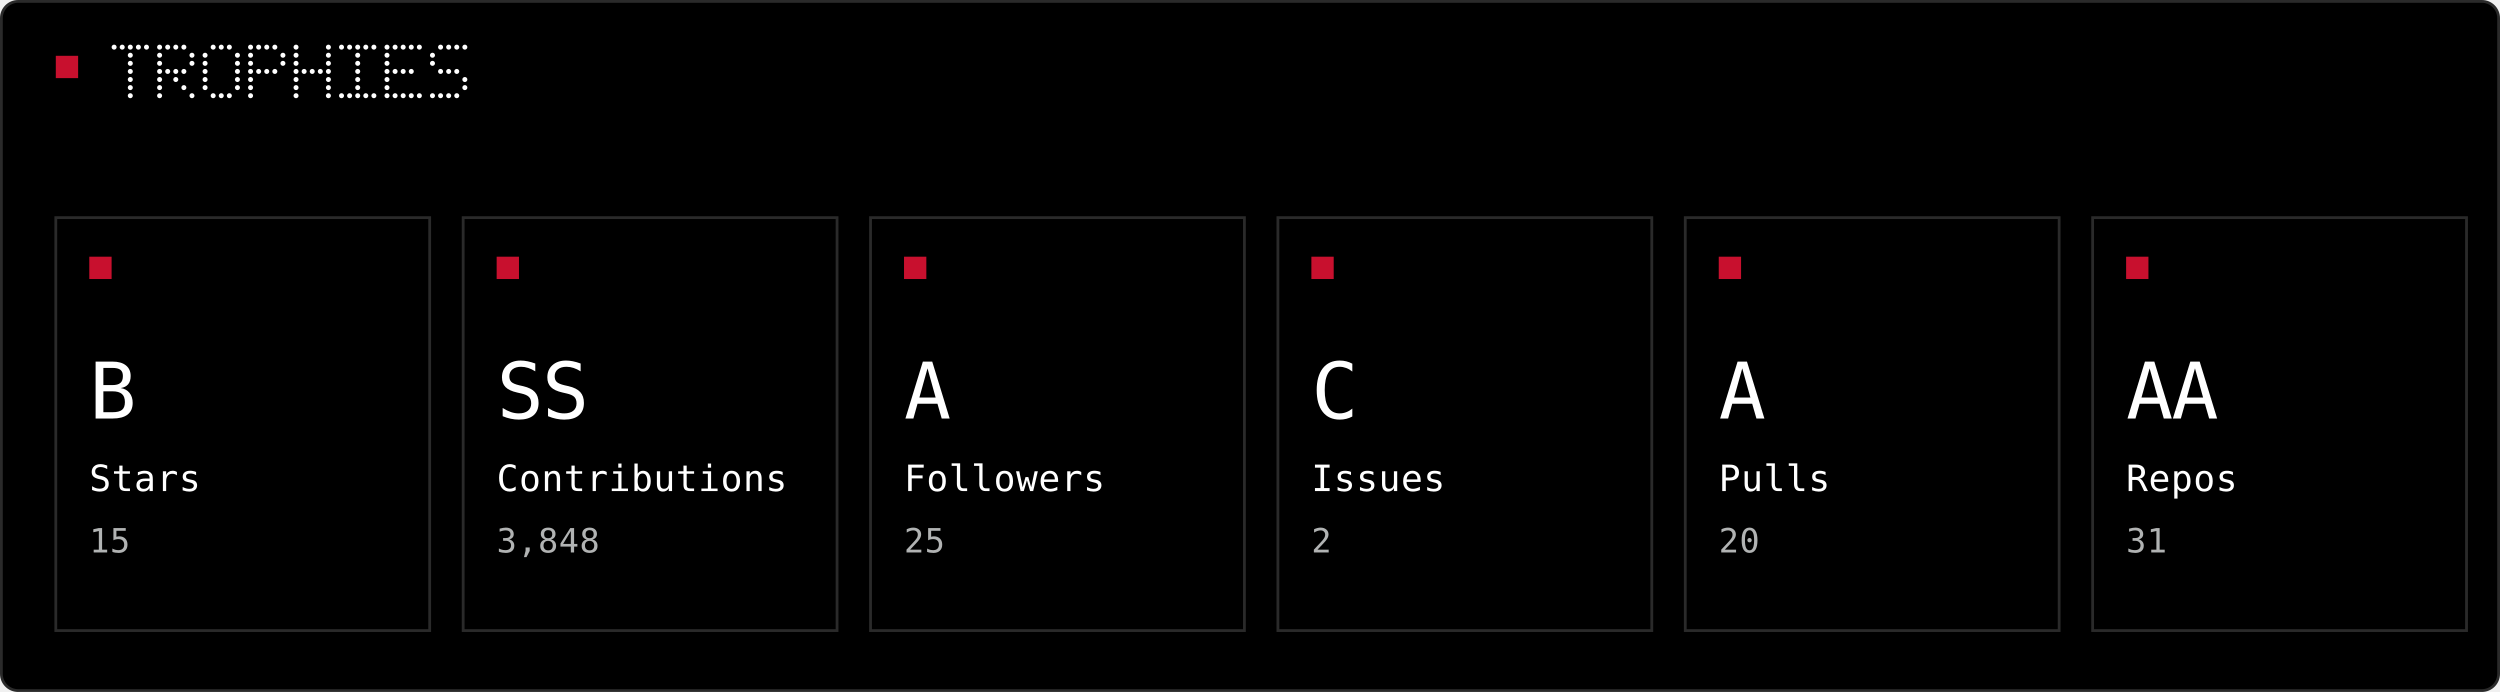
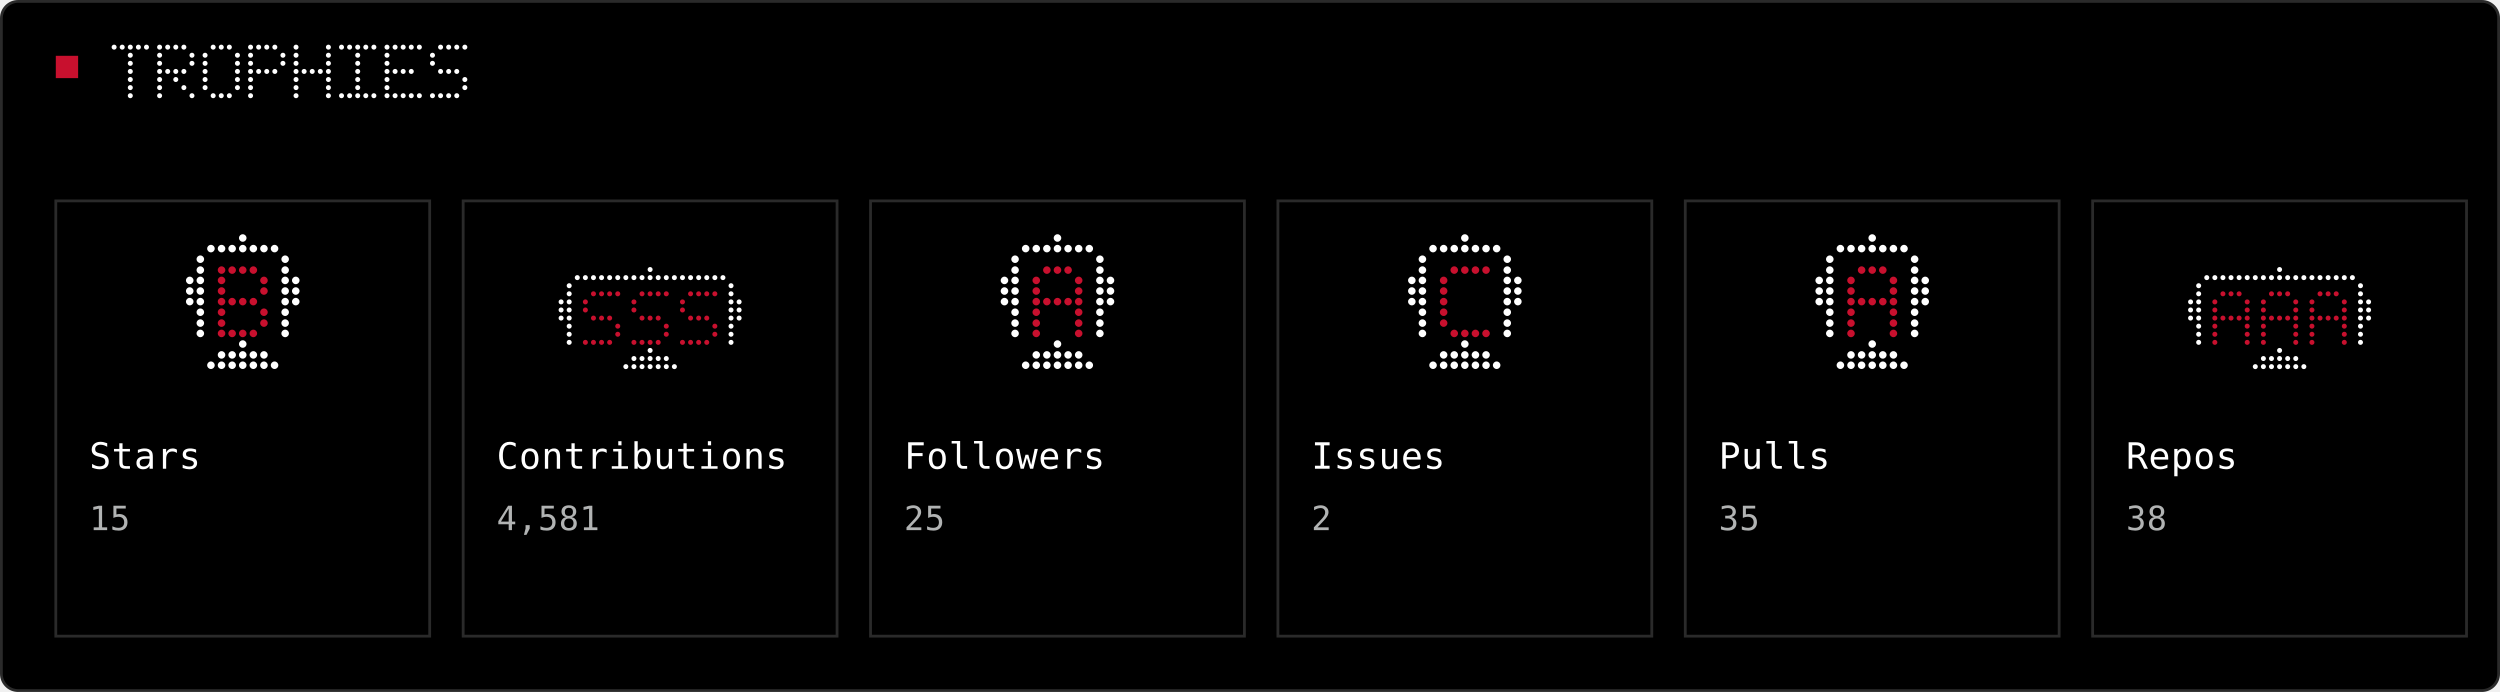
<svg xmlns="http://www.w3.org/2000/svg" width="896" height="248" viewBox="0 0 896 248" role="img">
  <rect x="0.5" y="0.5" width="895" height="247" rx="6" fill="#000000" stroke="#2A2A2A" stroke-width="1" />
  <rect x="20" y="20" width="8" height="8" fill="#C8102E" />
  <circle cx="40.9" cy="16.9" r="0.90" fill="#FFFFFF" />
  <circle cx="43.8" cy="16.9" r="0.90" fill="#FFFFFF" />
  <circle cx="46.7" cy="16.9" r="0.90" fill="#FFFFFF" />
  <circle cx="49.6" cy="16.9" r="0.90" fill="#FFFFFF" />
  <circle cx="52.5" cy="16.9" r="0.90" fill="#FFFFFF" />
  <circle cx="46.7" cy="19.8" r="0.90" fill="#FFFFFF" />
  <circle cx="46.7" cy="22.7" r="0.90" fill="#FFFFFF" />
  <circle cx="46.7" cy="25.6" r="0.90" fill="#FFFFFF" />
  <circle cx="46.7" cy="28.5" r="0.90" fill="#FFFFFF" />
  <circle cx="46.7" cy="31.4" r="0.90" fill="#FFFFFF" />
  <circle cx="46.7" cy="34.3" r="0.90" fill="#FFFFFF" />
  <circle cx="57.2" cy="16.9" r="0.90" fill="#FFFFFF" />
  <circle cx="60.1" cy="16.9" r="0.90" fill="#FFFFFF" />
  <circle cx="63.0" cy="16.9" r="0.90" fill="#FFFFFF" />
  <circle cx="65.9" cy="16.9" r="0.90" fill="#FFFFFF" />
  <circle cx="57.2" cy="19.8" r="0.90" fill="#FFFFFF" />
  <circle cx="68.8" cy="19.8" r="0.90" fill="#FFFFFF" />
  <circle cx="57.2" cy="22.7" r="0.90" fill="#FFFFFF" />
  <circle cx="68.8" cy="22.7" r="0.90" fill="#FFFFFF" />
  <circle cx="57.2" cy="25.6" r="0.90" fill="#FFFFFF" />
  <circle cx="60.1" cy="25.6" r="0.90" fill="#FFFFFF" />
  <circle cx="63.0" cy="25.6" r="0.90" fill="#FFFFFF" />
  <circle cx="65.9" cy="25.6" r="0.90" fill="#FFFFFF" />
  <circle cx="57.2" cy="28.5" r="0.90" fill="#FFFFFF" />
  <circle cx="63.0" cy="28.5" r="0.90" fill="#FFFFFF" />
  <circle cx="57.2" cy="31.4" r="0.90" fill="#FFFFFF" />
  <circle cx="65.9" cy="31.4" r="0.90" fill="#FFFFFF" />
  <circle cx="57.2" cy="34.3" r="0.90" fill="#FFFFFF" />
  <circle cx="68.8" cy="34.3" r="0.90" fill="#FFFFFF" />
  <circle cx="76.4" cy="16.9" r="0.90" fill="#FFFFFF" />
  <circle cx="79.3" cy="16.9" r="0.90" fill="#FFFFFF" />
  <circle cx="82.2" cy="16.9" r="0.90" fill="#FFFFFF" />
  <circle cx="73.5" cy="19.8" r="0.90" fill="#FFFFFF" />
  <circle cx="85.1" cy="19.8" r="0.90" fill="#FFFFFF" />
  <circle cx="73.5" cy="22.7" r="0.90" fill="#FFFFFF" />
  <circle cx="85.1" cy="22.7" r="0.90" fill="#FFFFFF" />
  <circle cx="73.5" cy="25.6" r="0.90" fill="#FFFFFF" />
  <circle cx="85.1" cy="25.6" r="0.90" fill="#FFFFFF" />
  <circle cx="73.5" cy="28.5" r="0.90" fill="#FFFFFF" />
  <circle cx="85.1" cy="28.5" r="0.90" fill="#FFFFFF" />
  <circle cx="73.5" cy="31.4" r="0.90" fill="#FFFFFF" />
  <circle cx="85.1" cy="31.4" r="0.90" fill="#FFFFFF" />
  <circle cx="76.4" cy="34.3" r="0.90" fill="#FFFFFF" />
  <circle cx="79.3" cy="34.3" r="0.90" fill="#FFFFFF" />
  <circle cx="82.2" cy="34.3" r="0.90" fill="#FFFFFF" />
  <circle cx="89.8" cy="16.9" r="0.90" fill="#FFFFFF" />
  <circle cx="92.7" cy="16.9" r="0.90" fill="#FFFFFF" />
  <circle cx="95.6" cy="16.9" r="0.90" fill="#FFFFFF" />
  <circle cx="98.5" cy="16.9" r="0.90" fill="#FFFFFF" />
  <circle cx="89.8" cy="19.8" r="0.90" fill="#FFFFFF" />
  <circle cx="101.4" cy="19.8" r="0.90" fill="#FFFFFF" />
  <circle cx="89.8" cy="22.7" r="0.90" fill="#FFFFFF" />
  <circle cx="101.4" cy="22.7" r="0.90" fill="#FFFFFF" />
  <circle cx="89.8" cy="25.6" r="0.90" fill="#FFFFFF" />
  <circle cx="92.7" cy="25.6" r="0.90" fill="#FFFFFF" />
  <circle cx="95.6" cy="25.6" r="0.90" fill="#FFFFFF" />
  <circle cx="98.5" cy="25.6" r="0.90" fill="#FFFFFF" />
  <circle cx="89.8" cy="28.5" r="0.90" fill="#FFFFFF" />
  <circle cx="89.8" cy="31.4" r="0.90" fill="#FFFFFF" />
  <circle cx="89.8" cy="34.3" r="0.90" fill="#FFFFFF" />
  <circle cx="106.1" cy="16.9" r="0.90" fill="#FFFFFF" />
  <circle cx="117.7" cy="16.9" r="0.90" fill="#FFFFFF" />
  <circle cx="106.1" cy="19.8" r="0.90" fill="#FFFFFF" />
  <circle cx="117.7" cy="19.8" r="0.90" fill="#FFFFFF" />
  <circle cx="106.1" cy="22.7" r="0.90" fill="#FFFFFF" />
  <circle cx="117.7" cy="22.7" r="0.90" fill="#FFFFFF" />
  <circle cx="106.1" cy="25.6" r="0.90" fill="#FFFFFF" />
  <circle cx="109.0" cy="25.6" r="0.90" fill="#FFFFFF" />
  <circle cx="111.9" cy="25.6" r="0.90" fill="#FFFFFF" />
  <circle cx="114.8" cy="25.6" r="0.90" fill="#FFFFFF" />
  <circle cx="117.7" cy="25.6" r="0.90" fill="#FFFFFF" />
  <circle cx="106.1" cy="28.5" r="0.90" fill="#FFFFFF" />
  <circle cx="117.7" cy="28.5" r="0.90" fill="#FFFFFF" />
  <circle cx="106.1" cy="31.4" r="0.90" fill="#FFFFFF" />
  <circle cx="117.7" cy="31.4" r="0.90" fill="#FFFFFF" />
  <circle cx="106.1" cy="34.3" r="0.90" fill="#FFFFFF" />
  <circle cx="117.7" cy="34.3" r="0.90" fill="#FFFFFF" />
  <circle cx="122.4" cy="16.9" r="0.90" fill="#FFFFFF" />
  <circle cx="125.3" cy="16.9" r="0.90" fill="#FFFFFF" />
  <circle cx="128.2" cy="16.9" r="0.90" fill="#FFFFFF" />
  <circle cx="131.1" cy="16.9" r="0.90" fill="#FFFFFF" />
  <circle cx="134.0" cy="16.9" r="0.90" fill="#FFFFFF" />
  <circle cx="128.2" cy="19.8" r="0.90" fill="#FFFFFF" />
  <circle cx="128.2" cy="22.7" r="0.90" fill="#FFFFFF" />
  <circle cx="128.2" cy="25.6" r="0.90" fill="#FFFFFF" />
  <circle cx="128.2" cy="28.5" r="0.90" fill="#FFFFFF" />
  <circle cx="128.2" cy="31.4" r="0.90" fill="#FFFFFF" />
  <circle cx="122.4" cy="34.3" r="0.90" fill="#FFFFFF" />
  <circle cx="125.3" cy="34.3" r="0.90" fill="#FFFFFF" />
  <circle cx="128.2" cy="34.3" r="0.90" fill="#FFFFFF" />
  <circle cx="131.1" cy="34.3" r="0.90" fill="#FFFFFF" />
  <circle cx="134.0" cy="34.3" r="0.90" fill="#FFFFFF" />
  <circle cx="138.7" cy="16.9" r="0.90" fill="#FFFFFF" />
  <circle cx="141.6" cy="16.9" r="0.90" fill="#FFFFFF" />
  <circle cx="144.5" cy="16.9" r="0.90" fill="#FFFFFF" />
  <circle cx="147.4" cy="16.9" r="0.90" fill="#FFFFFF" />
  <circle cx="150.3" cy="16.9" r="0.90" fill="#FFFFFF" />
  <circle cx="138.7" cy="19.8" r="0.90" fill="#FFFFFF" />
  <circle cx="138.7" cy="22.7" r="0.90" fill="#FFFFFF" />
  <circle cx="138.7" cy="25.6" r="0.90" fill="#FFFFFF" />
  <circle cx="141.6" cy="25.6" r="0.90" fill="#FFFFFF" />
  <circle cx="144.5" cy="25.6" r="0.90" fill="#FFFFFF" />
  <circle cx="147.4" cy="25.6" r="0.90" fill="#FFFFFF" />
  <circle cx="138.7" cy="28.5" r="0.90" fill="#FFFFFF" />
  <circle cx="138.7" cy="31.4" r="0.90" fill="#FFFFFF" />
  <circle cx="138.7" cy="34.3" r="0.90" fill="#FFFFFF" />
  <circle cx="141.6" cy="34.3" r="0.90" fill="#FFFFFF" />
  <circle cx="144.5" cy="34.3" r="0.90" fill="#FFFFFF" />
  <circle cx="147.4" cy="34.3" r="0.90" fill="#FFFFFF" />
  <circle cx="150.3" cy="34.3" r="0.90" fill="#FFFFFF" />
  <circle cx="157.9" cy="16.9" r="0.90" fill="#FFFFFF" />
  <circle cx="160.8" cy="16.9" r="0.90" fill="#FFFFFF" />
  <circle cx="163.7" cy="16.9" r="0.90" fill="#FFFFFF" />
  <circle cx="166.6" cy="16.9" r="0.90" fill="#FFFFFF" />
  <circle cx="155.0" cy="19.8" r="0.90" fill="#FFFFFF" />
  <circle cx="155.0" cy="22.7" r="0.90" fill="#FFFFFF" />
  <circle cx="157.9" cy="25.6" r="0.90" fill="#FFFFFF" />
  <circle cx="160.8" cy="25.6" r="0.90" fill="#FFFFFF" />
  <circle cx="163.7" cy="25.6" r="0.90" fill="#FFFFFF" />
  <circle cx="166.6" cy="28.5" r="0.90" fill="#FFFFFF" />
  <circle cx="166.6" cy="31.4" r="0.90" fill="#FFFFFF" />
  <circle cx="155.0" cy="34.3" r="0.90" fill="#FFFFFF" />
  <circle cx="157.9" cy="34.3" r="0.90" fill="#FFFFFF" />
  <circle cx="160.8" cy="34.3" r="0.90" fill="#FFFFFF" />
  <circle cx="163.7" cy="34.3" r="0.90" fill="#FFFFFF" />
-   <rect x="20" y="78" width="134" height="148" fill="none" stroke="#2A2A2A" />
-   <rect x="32" y="92" width="8" height="8" fill="#C8102E" />
-   <text x="32" y="150" fill="#FFFFFF" font-family="ui-monospace, Geist Mono, monospace" font-size="28" letter-spacing="-0.6" dominant-baseline="auto">B</text>
-   <text x="32" y="176" fill="#FFFFFF" font-family="ui-monospace, Geist Mono, monospace" font-size="13" letter-spacing="0.2" dominant-baseline="auto">Stars</text>
-   <text x="32" y="198" fill="#B1B3B3" font-family="ui-monospace, Geist Mono, monospace" font-size="12" letter-spacing="0.2" dominant-baseline="auto">15</text>
-   <rect x="166" y="78" width="134" height="148" fill="none" stroke="#2A2A2A" />
-   <rect x="178" y="92" width="8" height="8" fill="#C8102E" />
-   <text x="178" y="150" fill="#FFFFFF" font-family="ui-monospace, Geist Mono, monospace" font-size="28" letter-spacing="-0.6" dominant-baseline="auto">SS</text>
-   <text x="178" y="176" fill="#FFFFFF" font-family="ui-monospace, Geist Mono, monospace" font-size="13" letter-spacing="0.2" dominant-baseline="auto">Contributions</text>
-   <text x="178" y="198" fill="#B1B3B3" font-family="ui-monospace, Geist Mono, monospace" font-size="12" letter-spacing="0.2" dominant-baseline="auto">3,848</text>
-   <rect x="312" y="78" width="134" height="148" fill="none" stroke="#2A2A2A" />
-   <rect x="324" y="92" width="8" height="8" fill="#C8102E" />
-   <text x="324" y="150" fill="#FFFFFF" font-family="ui-monospace, Geist Mono, monospace" font-size="28" letter-spacing="-0.6" dominant-baseline="auto">A</text>
-   <text x="324" y="176" fill="#FFFFFF" font-family="ui-monospace, Geist Mono, monospace" font-size="13" letter-spacing="0.2" dominant-baseline="auto">Followers</text>
-   <text x="324" y="198" fill="#B1B3B3" font-family="ui-monospace, Geist Mono, monospace" font-size="12" letter-spacing="0.2" dominant-baseline="auto">25</text>
-   <rect x="458" y="78" width="134" height="148" fill="none" stroke="#2A2A2A" />
-   <rect x="470" y="92" width="8" height="8" fill="#C8102E" />
-   <text x="470" y="150" fill="#FFFFFF" font-family="ui-monospace, Geist Mono, monospace" font-size="28" letter-spacing="-0.6" dominant-baseline="auto">C</text>
-   <text x="470" y="176" fill="#FFFFFF" font-family="ui-monospace, Geist Mono, monospace" font-size="13" letter-spacing="0.2" dominant-baseline="auto">Issues</text>
-   <text x="470" y="198" fill="#B1B3B3" font-family="ui-monospace, Geist Mono, monospace" font-size="12" letter-spacing="0.2" dominant-baseline="auto">2</text>
-   <rect x="604" y="78" width="134" height="148" fill="none" stroke="#2A2A2A" />
-   <rect x="616" y="92" width="8" height="8" fill="#C8102E" />
-   <text x="616" y="150" fill="#FFFFFF" font-family="ui-monospace, Geist Mono, monospace" font-size="28" letter-spacing="-0.6" dominant-baseline="auto">A</text>
-   <text x="616" y="176" fill="#FFFFFF" font-family="ui-monospace, Geist Mono, monospace" font-size="13" letter-spacing="0.2" dominant-baseline="auto">Pulls</text>
-   <text x="616" y="198" fill="#B1B3B3" font-family="ui-monospace, Geist Mono, monospace" font-size="12" letter-spacing="0.2" dominant-baseline="auto">20</text>
-   <rect x="750" y="78" width="134" height="148" fill="none" stroke="#2A2A2A" />
-   <rect x="762" y="92" width="8" height="8" fill="#C8102E" />
-   <text x="762" y="150" fill="#FFFFFF" font-family="ui-monospace, Geist Mono, monospace" font-size="28" letter-spacing="-0.6" dominant-baseline="auto">AA</text>
-   <text x="762" y="176" fill="#FFFFFF" font-family="ui-monospace, Geist Mono, monospace" font-size="13" letter-spacing="0.2" dominant-baseline="auto">Repos</text>
-   <text x="762" y="198" fill="#B1B3B3" font-family="ui-monospace, Geist Mono, monospace" font-size="12" letter-spacing="0.2" dominant-baseline="auto">31</text>
+   <rect x="20" y="72" width="134" height="156" fill="none" stroke="#2A2A2A" />
+   <circle cx="87.0" cy="85.3" r="1.35" fill="#FFFFFF" />
+   <circle cx="75.6" cy="89.1" r="1.35" fill="#FFFFFF" />
+   <circle cx="79.4" cy="89.1" r="1.35" fill="#FFFFFF" />
+   <circle cx="83.2" cy="89.1" r="1.35" fill="#FFFFFF" />
+   <circle cx="87.0" cy="89.1" r="1.35" fill="#FFFFFF" />
+   <circle cx="90.8" cy="89.1" r="1.35" fill="#FFFFFF" />
+   <circle cx="94.6" cy="89.1" r="1.35" fill="#FFFFFF" />
+   <circle cx="98.4" cy="89.1" r="1.35" fill="#FFFFFF" />
+   <circle cx="71.8" cy="92.9" r="1.35" fill="#FFFFFF" />
+   <circle cx="102.2" cy="92.9" r="1.35" fill="#FFFFFF" />
+   <circle cx="71.8" cy="96.8" r="1.35" fill="#FFFFFF" />
+   <circle cx="102.2" cy="96.8" r="1.35" fill="#FFFFFF" />
+   <circle cx="71.8" cy="100.5" r="1.35" fill="#FFFFFF" />
+   <circle cx="102.2" cy="100.5" r="1.35" fill="#FFFFFF" />
+   <circle cx="71.8" cy="104.3" r="1.35" fill="#FFFFFF" />
+   <circle cx="102.2" cy="104.3" r="1.35" fill="#FFFFFF" />
+   <circle cx="71.8" cy="108.1" r="1.35" fill="#FFFFFF" />
+   <circle cx="102.2" cy="108.1" r="1.35" fill="#FFFFFF" />
+   <circle cx="71.8" cy="111.9" r="1.35" fill="#FFFFFF" />
+   <circle cx="102.2" cy="111.9" r="1.35" fill="#FFFFFF" />
+   <circle cx="71.8" cy="115.8" r="1.35" fill="#FFFFFF" />
+   <circle cx="102.2" cy="115.8" r="1.35" fill="#FFFFFF" />
+   <circle cx="71.8" cy="119.5" r="1.35" fill="#FFFFFF" />
+   <circle cx="102.2" cy="119.5" r="1.35" fill="#FFFFFF" />
+   <circle cx="68.0" cy="100.5" r="1.35" fill="#FFFFFF" />
+   <circle cx="106.0" cy="100.5" r="1.35" fill="#FFFFFF" />
+   <circle cx="68.0" cy="104.3" r="1.35" fill="#FFFFFF" />
+   <circle cx="106.0" cy="104.3" r="1.35" fill="#FFFFFF" />
+   <circle cx="68.0" cy="108.1" r="1.35" fill="#FFFFFF" />
+   <circle cx="106.0" cy="108.1" r="1.35" fill="#FFFFFF" />
+   <circle cx="87.0" cy="123.3" r="1.35" fill="#FFFFFF" />
+   <circle cx="79.4" cy="127.2" r="1.35" fill="#FFFFFF" />
+   <circle cx="83.2" cy="127.2" r="1.35" fill="#FFFFFF" />
+   <circle cx="87.0" cy="127.2" r="1.35" fill="#FFFFFF" />
+   <circle cx="90.8" cy="127.2" r="1.35" fill="#FFFFFF" />
+   <circle cx="94.6" cy="127.2" r="1.35" fill="#FFFFFF" />
+   <circle cx="75.6" cy="130.9" r="1.35" fill="#FFFFFF" />
+   <circle cx="79.4" cy="130.9" r="1.35" fill="#FFFFFF" />
+   <circle cx="83.2" cy="130.9" r="1.35" fill="#FFFFFF" />
+   <circle cx="87.0" cy="130.9" r="1.35" fill="#FFFFFF" />
+   <circle cx="90.8" cy="130.9" r="1.35" fill="#FFFFFF" />
+   <circle cx="94.6" cy="130.9" r="1.35" fill="#FFFFFF" />
+   <circle cx="98.4" cy="130.9" r="1.35" fill="#FFFFFF" />
+   <circle cx="79.4" cy="96.8" r="1.35" fill="#C8102E" />
+   <circle cx="83.2" cy="96.8" r="1.35" fill="#C8102E" />
+   <circle cx="87.0" cy="96.8" r="1.35" fill="#C8102E" />
+   <circle cx="90.8" cy="96.8" r="1.35" fill="#C8102E" />
+   <circle cx="79.4" cy="100.5" r="1.35" fill="#C8102E" />
+   <circle cx="94.6" cy="100.5" r="1.35" fill="#C8102E" />
+   <circle cx="79.4" cy="104.3" r="1.35" fill="#C8102E" />
+   <circle cx="94.6" cy="104.3" r="1.35" fill="#C8102E" />
+   <circle cx="79.4" cy="108.1" r="1.35" fill="#C8102E" />
+   <circle cx="83.2" cy="108.1" r="1.35" fill="#C8102E" />
+   <circle cx="87.0" cy="108.1" r="1.35" fill="#C8102E" />
+   <circle cx="90.8" cy="108.1" r="1.35" fill="#C8102E" />
+   <circle cx="79.4" cy="111.9" r="1.35" fill="#C8102E" />
+   <circle cx="94.6" cy="111.9" r="1.35" fill="#C8102E" />
+   <circle cx="79.4" cy="115.8" r="1.35" fill="#C8102E" />
+   <circle cx="94.6" cy="115.8" r="1.35" fill="#C8102E" />
+   <circle cx="79.4" cy="119.5" r="1.35" fill="#C8102E" />
+   <circle cx="83.2" cy="119.5" r="1.35" fill="#C8102E" />
+   <circle cx="87.0" cy="119.5" r="1.35" fill="#C8102E" />
+   <circle cx="90.8" cy="119.5" r="1.35" fill="#C8102E" />
+   <text x="32" y="168" fill="#FFFFFF" font-family="ui-monospace, Geist Mono, monospace" font-size="13" letter-spacing="0.2" dominant-baseline="auto">Stars</text>
+   <text x="32" y="190" fill="#B1B3B3" font-family="ui-monospace, Geist Mono, monospace" font-size="12" letter-spacing="0.2" dominant-baseline="auto">15</text>
+   <rect x="166" y="72" width="134" height="156" fill="none" stroke="#2A2A2A" />
+   <circle cx="233.0" cy="96.6" r="0.90" fill="#FFFFFF" />
+   <circle cx="206.9" cy="99.5" r="0.90" fill="#FFFFFF" />
+   <circle cx="209.8" cy="99.5" r="0.90" fill="#FFFFFF" />
+   <circle cx="212.7" cy="99.5" r="0.90" fill="#FFFFFF" />
+   <circle cx="215.6" cy="99.5" r="0.90" fill="#FFFFFF" />
+   <circle cx="218.5" cy="99.5" r="0.90" fill="#FFFFFF" />
+   <circle cx="221.4" cy="99.5" r="0.90" fill="#FFFFFF" />
+   <circle cx="224.3" cy="99.5" r="0.90" fill="#FFFFFF" />
+   <circle cx="227.2" cy="99.5" r="0.90" fill="#FFFFFF" />
+   <circle cx="230.1" cy="99.5" r="0.90" fill="#FFFFFF" />
+   <circle cx="233.0" cy="99.5" r="0.90" fill="#FFFFFF" />
+   <circle cx="235.9" cy="99.5" r="0.90" fill="#FFFFFF" />
+   <circle cx="238.8" cy="99.5" r="0.90" fill="#FFFFFF" />
+   <circle cx="241.7" cy="99.5" r="0.90" fill="#FFFFFF" />
+   <circle cx="244.6" cy="99.5" r="0.90" fill="#FFFFFF" />
+   <circle cx="247.5" cy="99.5" r="0.90" fill="#FFFFFF" />
+   <circle cx="250.4" cy="99.5" r="0.90" fill="#FFFFFF" />
+   <circle cx="253.3" cy="99.5" r="0.90" fill="#FFFFFF" />
+   <circle cx="256.2" cy="99.5" r="0.90" fill="#FFFFFF" />
+   <circle cx="259.1" cy="99.5" r="0.90" fill="#FFFFFF" />
+   <circle cx="204.0" cy="102.4" r="0.90" fill="#FFFFFF" />
+   <circle cx="262.0" cy="102.4" r="0.90" fill="#FFFFFF" />
+   <circle cx="204.0" cy="105.3" r="0.90" fill="#FFFFFF" />
+   <circle cx="262.0" cy="105.3" r="0.90" fill="#FFFFFF" />
+   <circle cx="204.0" cy="108.2" r="0.90" fill="#FFFFFF" />
+   <circle cx="262.0" cy="108.2" r="0.90" fill="#FFFFFF" />
+   <circle cx="204.0" cy="111.1" r="0.90" fill="#FFFFFF" />
+   <circle cx="262.0" cy="111.1" r="0.90" fill="#FFFFFF" />
+   <circle cx="204.0" cy="114.0" r="0.90" fill="#FFFFFF" />
+   <circle cx="262.0" cy="114.0" r="0.90" fill="#FFFFFF" />
+   <circle cx="204.0" cy="116.9" r="0.90" fill="#FFFFFF" />
+   <circle cx="262.0" cy="116.9" r="0.90" fill="#FFFFFF" />
+   <circle cx="204.0" cy="119.8" r="0.90" fill="#FFFFFF" />
+   <circle cx="262.0" cy="119.8" r="0.90" fill="#FFFFFF" />
+   <circle cx="204.0" cy="122.7" r="0.90" fill="#FFFFFF" />
+   <circle cx="262.0" cy="122.7" r="0.90" fill="#FFFFFF" />
+   <circle cx="201.1" cy="108.2" r="0.90" fill="#FFFFFF" />
+   <circle cx="264.9" cy="108.2" r="0.90" fill="#FFFFFF" />
+   <circle cx="201.1" cy="111.1" r="0.90" fill="#FFFFFF" />
+   <circle cx="264.9" cy="111.1" r="0.90" fill="#FFFFFF" />
+   <circle cx="201.1" cy="114.0" r="0.90" fill="#FFFFFF" />
+   <circle cx="264.9" cy="114.0" r="0.90" fill="#FFFFFF" />
+   <circle cx="233.0" cy="125.6" r="0.90" fill="#FFFFFF" />
+   <circle cx="227.2" cy="128.5" r="0.90" fill="#FFFFFF" />
+   <circle cx="230.1" cy="128.5" r="0.90" fill="#FFFFFF" />
+   <circle cx="233.0" cy="128.5" r="0.90" fill="#FFFFFF" />
+   <circle cx="235.9" cy="128.5" r="0.90" fill="#FFFFFF" />
+   <circle cx="238.8" cy="128.5" r="0.90" fill="#FFFFFF" />
+   <circle cx="224.3" cy="131.4" r="0.90" fill="#FFFFFF" />
+   <circle cx="227.2" cy="131.4" r="0.90" fill="#FFFFFF" />
+   <circle cx="230.1" cy="131.4" r="0.90" fill="#FFFFFF" />
+   <circle cx="233.0" cy="131.4" r="0.90" fill="#FFFFFF" />
+   <circle cx="235.9" cy="131.4" r="0.90" fill="#FFFFFF" />
+   <circle cx="238.8" cy="131.4" r="0.90" fill="#FFFFFF" />
+   <circle cx="241.7" cy="131.4" r="0.90" fill="#FFFFFF" />
+   <circle cx="212.7" cy="105.3" r="0.90" fill="#C8102E" />
+   <circle cx="215.6" cy="105.3" r="0.90" fill="#C8102E" />
+   <circle cx="218.5" cy="105.3" r="0.90" fill="#C8102E" />
+   <circle cx="221.4" cy="105.3" r="0.90" fill="#C8102E" />
+   <circle cx="209.8" cy="108.2" r="0.90" fill="#C8102E" />
+   <circle cx="209.8" cy="111.1" r="0.90" fill="#C8102E" />
+   <circle cx="212.7" cy="114.0" r="0.90" fill="#C8102E" />
+   <circle cx="215.6" cy="114.0" r="0.90" fill="#C8102E" />
+   <circle cx="218.5" cy="114.0" r="0.90" fill="#C8102E" />
+   <circle cx="221.4" cy="116.9" r="0.90" fill="#C8102E" />
+   <circle cx="221.4" cy="119.8" r="0.90" fill="#C8102E" />
+   <circle cx="209.8" cy="122.7" r="0.90" fill="#C8102E" />
+   <circle cx="212.7" cy="122.7" r="0.90" fill="#C8102E" />
+   <circle cx="215.6" cy="122.7" r="0.90" fill="#C8102E" />
+   <circle cx="218.5" cy="122.7" r="0.90" fill="#C8102E" />
+   <circle cx="230.1" cy="105.3" r="0.90" fill="#C8102E" />
+   <circle cx="233.0" cy="105.3" r="0.90" fill="#C8102E" />
+   <circle cx="235.9" cy="105.3" r="0.90" fill="#C8102E" />
+   <circle cx="238.8" cy="105.3" r="0.90" fill="#C8102E" />
+   <circle cx="227.2" cy="108.2" r="0.90" fill="#C8102E" />
+   <circle cx="227.2" cy="111.1" r="0.90" fill="#C8102E" />
+   <circle cx="230.1" cy="114.0" r="0.90" fill="#C8102E" />
+   <circle cx="233.0" cy="114.0" r="0.90" fill="#C8102E" />
+   <circle cx="235.9" cy="114.0" r="0.90" fill="#C8102E" />
+   <circle cx="238.8" cy="116.9" r="0.90" fill="#C8102E" />
+   <circle cx="238.8" cy="119.8" r="0.90" fill="#C8102E" />
+   <circle cx="227.2" cy="122.7" r="0.90" fill="#C8102E" />
+   <circle cx="230.1" cy="122.7" r="0.90" fill="#C8102E" />
+   <circle cx="233.0" cy="122.7" r="0.90" fill="#C8102E" />
+   <circle cx="235.9" cy="122.7" r="0.90" fill="#C8102E" />
+   <circle cx="247.5" cy="105.3" r="0.90" fill="#C8102E" />
+   <circle cx="250.4" cy="105.3" r="0.90" fill="#C8102E" />
+   <circle cx="253.3" cy="105.3" r="0.90" fill="#C8102E" />
+   <circle cx="256.2" cy="105.3" r="0.90" fill="#C8102E" />
+   <circle cx="244.6" cy="108.2" r="0.90" fill="#C8102E" />
+   <circle cx="244.6" cy="111.1" r="0.90" fill="#C8102E" />
+   <circle cx="247.5" cy="114.0" r="0.90" fill="#C8102E" />
+   <circle cx="250.4" cy="114.0" r="0.90" fill="#C8102E" />
+   <circle cx="253.3" cy="114.0" r="0.90" fill="#C8102E" />
+   <circle cx="256.2" cy="116.9" r="0.90" fill="#C8102E" />
+   <circle cx="256.2" cy="119.8" r="0.90" fill="#C8102E" />
+   <circle cx="244.6" cy="122.7" r="0.90" fill="#C8102E" />
+   <circle cx="247.5" cy="122.7" r="0.90" fill="#C8102E" />
+   <circle cx="250.4" cy="122.7" r="0.90" fill="#C8102E" />
+   <circle cx="253.3" cy="122.7" r="0.90" fill="#C8102E" />
+   <text x="178" y="168" fill="#FFFFFF" font-family="ui-monospace, Geist Mono, monospace" font-size="13" letter-spacing="0.2" dominant-baseline="auto">Contributions</text>
+   <text x="178" y="190" fill="#B1B3B3" font-family="ui-monospace, Geist Mono, monospace" font-size="12" letter-spacing="0.2" dominant-baseline="auto">4,581</text>
+   <rect x="312" y="72" width="134" height="156" fill="none" stroke="#2A2A2A" />
+   <circle cx="379.0" cy="85.3" r="1.35" fill="#FFFFFF" />
+   <circle cx="367.6" cy="89.1" r="1.35" fill="#FFFFFF" />
+   <circle cx="371.4" cy="89.1" r="1.35" fill="#FFFFFF" />
+   <circle cx="375.2" cy="89.1" r="1.35" fill="#FFFFFF" />
+   <circle cx="379.0" cy="89.1" r="1.35" fill="#FFFFFF" />
+   <circle cx="382.8" cy="89.1" r="1.35" fill="#FFFFFF" />
+   <circle cx="386.6" cy="89.1" r="1.35" fill="#FFFFFF" />
+   <circle cx="390.4" cy="89.1" r="1.35" fill="#FFFFFF" />
+   <circle cx="363.8" cy="92.9" r="1.35" fill="#FFFFFF" />
+   <circle cx="394.2" cy="92.9" r="1.35" fill="#FFFFFF" />
+   <circle cx="363.8" cy="96.8" r="1.35" fill="#FFFFFF" />
+   <circle cx="394.2" cy="96.8" r="1.35" fill="#FFFFFF" />
+   <circle cx="363.8" cy="100.5" r="1.35" fill="#FFFFFF" />
+   <circle cx="394.2" cy="100.5" r="1.35" fill="#FFFFFF" />
+   <circle cx="363.8" cy="104.3" r="1.35" fill="#FFFFFF" />
+   <circle cx="394.2" cy="104.3" r="1.35" fill="#FFFFFF" />
+   <circle cx="363.8" cy="108.1" r="1.35" fill="#FFFFFF" />
+   <circle cx="394.2" cy="108.1" r="1.35" fill="#FFFFFF" />
+   <circle cx="363.8" cy="111.9" r="1.35" fill="#FFFFFF" />
+   <circle cx="394.2" cy="111.9" r="1.35" fill="#FFFFFF" />
+   <circle cx="363.8" cy="115.8" r="1.35" fill="#FFFFFF" />
+   <circle cx="394.2" cy="115.8" r="1.35" fill="#FFFFFF" />
+   <circle cx="363.8" cy="119.5" r="1.35" fill="#FFFFFF" />
+   <circle cx="394.2" cy="119.5" r="1.35" fill="#FFFFFF" />
+   <circle cx="360.0" cy="100.5" r="1.35" fill="#FFFFFF" />
+   <circle cx="398.0" cy="100.5" r="1.35" fill="#FFFFFF" />
+   <circle cx="360.0" cy="104.3" r="1.35" fill="#FFFFFF" />
+   <circle cx="398.0" cy="104.3" r="1.35" fill="#FFFFFF" />
+   <circle cx="360.0" cy="108.1" r="1.35" fill="#FFFFFF" />
+   <circle cx="398.0" cy="108.1" r="1.35" fill="#FFFFFF" />
+   <circle cx="379.0" cy="123.3" r="1.35" fill="#FFFFFF" />
+   <circle cx="371.4" cy="127.2" r="1.35" fill="#FFFFFF" />
+   <circle cx="375.2" cy="127.2" r="1.35" fill="#FFFFFF" />
+   <circle cx="379.0" cy="127.2" r="1.35" fill="#FFFFFF" />
+   <circle cx="382.8" cy="127.2" r="1.35" fill="#FFFFFF" />
+   <circle cx="386.6" cy="127.2" r="1.35" fill="#FFFFFF" />
+   <circle cx="367.6" cy="130.9" r="1.35" fill="#FFFFFF" />
+   <circle cx="371.4" cy="130.9" r="1.35" fill="#FFFFFF" />
+   <circle cx="375.2" cy="130.9" r="1.35" fill="#FFFFFF" />
+   <circle cx="379.0" cy="130.9" r="1.35" fill="#FFFFFF" />
+   <circle cx="382.8" cy="130.9" r="1.35" fill="#FFFFFF" />
+   <circle cx="386.6" cy="130.9" r="1.35" fill="#FFFFFF" />
+   <circle cx="390.4" cy="130.9" r="1.35" fill="#FFFFFF" />
+   <circle cx="375.2" cy="96.8" r="1.35" fill="#C8102E" />
+   <circle cx="379.0" cy="96.8" r="1.35" fill="#C8102E" />
+   <circle cx="382.8" cy="96.8" r="1.35" fill="#C8102E" />
+   <circle cx="371.4" cy="100.5" r="1.35" fill="#C8102E" />
+   <circle cx="386.6" cy="100.5" r="1.35" fill="#C8102E" />
+   <circle cx="371.4" cy="104.3" r="1.35" fill="#C8102E" />
+   <circle cx="386.6" cy="104.3" r="1.35" fill="#C8102E" />
+   <circle cx="371.4" cy="108.1" r="1.35" fill="#C8102E" />
+   <circle cx="375.2" cy="108.1" r="1.35" fill="#C8102E" />
+   <circle cx="379.0" cy="108.1" r="1.35" fill="#C8102E" />
+   <circle cx="382.8" cy="108.1" r="1.35" fill="#C8102E" />
+   <circle cx="386.6" cy="108.1" r="1.35" fill="#C8102E" />
+   <circle cx="371.4" cy="111.9" r="1.35" fill="#C8102E" />
+   <circle cx="386.6" cy="111.9" r="1.35" fill="#C8102E" />
+   <circle cx="371.4" cy="115.8" r="1.35" fill="#C8102E" />
+   <circle cx="386.6" cy="115.8" r="1.35" fill="#C8102E" />
+   <circle cx="371.4" cy="119.5" r="1.35" fill="#C8102E" />
+   <circle cx="386.6" cy="119.5" r="1.35" fill="#C8102E" />
+   <text x="324" y="168" fill="#FFFFFF" font-family="ui-monospace, Geist Mono, monospace" font-size="13" letter-spacing="0.2" dominant-baseline="auto">Followers</text>
+   <text x="324" y="190" fill="#B1B3B3" font-family="ui-monospace, Geist Mono, monospace" font-size="12" letter-spacing="0.2" dominant-baseline="auto">25</text>
+   <rect x="458" y="72" width="134" height="156" fill="none" stroke="#2A2A2A" />
+   <circle cx="525.0" cy="85.3" r="1.35" fill="#FFFFFF" />
+   <circle cx="513.6" cy="89.1" r="1.35" fill="#FFFFFF" />
+   <circle cx="517.4" cy="89.1" r="1.35" fill="#FFFFFF" />
+   <circle cx="521.2" cy="89.1" r="1.35" fill="#FFFFFF" />
+   <circle cx="525.0" cy="89.1" r="1.35" fill="#FFFFFF" />
+   <circle cx="528.8" cy="89.1" r="1.35" fill="#FFFFFF" />
+   <circle cx="532.6" cy="89.1" r="1.35" fill="#FFFFFF" />
+   <circle cx="536.4" cy="89.1" r="1.35" fill="#FFFFFF" />
+   <circle cx="509.8" cy="92.9" r="1.35" fill="#FFFFFF" />
+   <circle cx="540.2" cy="92.9" r="1.35" fill="#FFFFFF" />
+   <circle cx="509.8" cy="96.8" r="1.35" fill="#FFFFFF" />
+   <circle cx="540.2" cy="96.8" r="1.35" fill="#FFFFFF" />
+   <circle cx="509.8" cy="100.5" r="1.35" fill="#FFFFFF" />
+   <circle cx="540.2" cy="100.5" r="1.35" fill="#FFFFFF" />
+   <circle cx="509.8" cy="104.3" r="1.35" fill="#FFFFFF" />
+   <circle cx="540.2" cy="104.3" r="1.35" fill="#FFFFFF" />
+   <circle cx="509.8" cy="108.1" r="1.35" fill="#FFFFFF" />
+   <circle cx="540.2" cy="108.1" r="1.35" fill="#FFFFFF" />
+   <circle cx="509.8" cy="111.9" r="1.35" fill="#FFFFFF" />
+   <circle cx="540.2" cy="111.9" r="1.35" fill="#FFFFFF" />
+   <circle cx="509.8" cy="115.8" r="1.35" fill="#FFFFFF" />
+   <circle cx="540.2" cy="115.8" r="1.35" fill="#FFFFFF" />
+   <circle cx="509.8" cy="119.5" r="1.35" fill="#FFFFFF" />
+   <circle cx="540.2" cy="119.5" r="1.35" fill="#FFFFFF" />
+   <circle cx="506.0" cy="100.5" r="1.35" fill="#FFFFFF" />
+   <circle cx="544.0" cy="100.5" r="1.35" fill="#FFFFFF" />
+   <circle cx="506.0" cy="104.3" r="1.35" fill="#FFFFFF" />
+   <circle cx="544.0" cy="104.3" r="1.35" fill="#FFFFFF" />
+   <circle cx="506.0" cy="108.1" r="1.35" fill="#FFFFFF" />
+   <circle cx="544.0" cy="108.1" r="1.35" fill="#FFFFFF" />
+   <circle cx="525.0" cy="123.3" r="1.35" fill="#FFFFFF" />
+   <circle cx="517.4" cy="127.2" r="1.35" fill="#FFFFFF" />
+   <circle cx="521.2" cy="127.2" r="1.35" fill="#FFFFFF" />
+   <circle cx="525.0" cy="127.2" r="1.35" fill="#FFFFFF" />
+   <circle cx="528.8" cy="127.2" r="1.35" fill="#FFFFFF" />
+   <circle cx="532.6" cy="127.2" r="1.35" fill="#FFFFFF" />
+   <circle cx="513.6" cy="130.9" r="1.35" fill="#FFFFFF" />
+   <circle cx="517.4" cy="130.9" r="1.35" fill="#FFFFFF" />
+   <circle cx="521.2" cy="130.9" r="1.35" fill="#FFFFFF" />
+   <circle cx="525.0" cy="130.9" r="1.35" fill="#FFFFFF" />
+   <circle cx="528.8" cy="130.9" r="1.35" fill="#FFFFFF" />
+   <circle cx="532.6" cy="130.9" r="1.35" fill="#FFFFFF" />
+   <circle cx="536.4" cy="130.9" r="1.35" fill="#FFFFFF" />
+   <circle cx="521.2" cy="96.8" r="1.35" fill="#C8102E" />
+   <circle cx="525.0" cy="96.8" r="1.35" fill="#C8102E" />
+   <circle cx="528.8" cy="96.8" r="1.35" fill="#C8102E" />
+   <circle cx="532.6" cy="96.8" r="1.35" fill="#C8102E" />
+   <circle cx="517.4" cy="100.5" r="1.35" fill="#C8102E" />
+   <circle cx="517.4" cy="104.3" r="1.35" fill="#C8102E" />
+   <circle cx="517.4" cy="108.1" r="1.35" fill="#C8102E" />
+   <circle cx="517.4" cy="111.9" r="1.35" fill="#C8102E" />
+   <circle cx="517.4" cy="115.8" r="1.35" fill="#C8102E" />
+   <circle cx="521.2" cy="119.5" r="1.35" fill="#C8102E" />
+   <circle cx="525.0" cy="119.5" r="1.35" fill="#C8102E" />
+   <circle cx="528.8" cy="119.5" r="1.35" fill="#C8102E" />
+   <circle cx="532.6" cy="119.5" r="1.35" fill="#C8102E" />
+   <text x="470" y="168" fill="#FFFFFF" font-family="ui-monospace, Geist Mono, monospace" font-size="13" letter-spacing="0.2" dominant-baseline="auto">Issues</text>
+   <text x="470" y="190" fill="#B1B3B3" font-family="ui-monospace, Geist Mono, monospace" font-size="12" letter-spacing="0.2" dominant-baseline="auto">2</text>
+   <rect x="604" y="72" width="134" height="156" fill="none" stroke="#2A2A2A" />
+   <circle cx="671.0" cy="85.3" r="1.35" fill="#FFFFFF" />
+   <circle cx="659.6" cy="89.1" r="1.35" fill="#FFFFFF" />
+   <circle cx="663.4" cy="89.1" r="1.35" fill="#FFFFFF" />
+   <circle cx="667.2" cy="89.1" r="1.35" fill="#FFFFFF" />
+   <circle cx="671.0" cy="89.1" r="1.35" fill="#FFFFFF" />
+   <circle cx="674.8" cy="89.1" r="1.35" fill="#FFFFFF" />
+   <circle cx="678.6" cy="89.1" r="1.35" fill="#FFFFFF" />
+   <circle cx="682.4" cy="89.1" r="1.35" fill="#FFFFFF" />
+   <circle cx="655.8" cy="92.9" r="1.35" fill="#FFFFFF" />
+   <circle cx="686.2" cy="92.9" r="1.35" fill="#FFFFFF" />
+   <circle cx="655.8" cy="96.8" r="1.35" fill="#FFFFFF" />
+   <circle cx="686.2" cy="96.8" r="1.35" fill="#FFFFFF" />
+   <circle cx="655.8" cy="100.5" r="1.35" fill="#FFFFFF" />
+   <circle cx="686.2" cy="100.5" r="1.35" fill="#FFFFFF" />
+   <circle cx="655.8" cy="104.3" r="1.35" fill="#FFFFFF" />
+   <circle cx="686.2" cy="104.3" r="1.35" fill="#FFFFFF" />
+   <circle cx="655.8" cy="108.1" r="1.35" fill="#FFFFFF" />
+   <circle cx="686.2" cy="108.1" r="1.35" fill="#FFFFFF" />
+   <circle cx="655.8" cy="111.9" r="1.35" fill="#FFFFFF" />
+   <circle cx="686.2" cy="111.9" r="1.35" fill="#FFFFFF" />
+   <circle cx="655.8" cy="115.8" r="1.35" fill="#FFFFFF" />
+   <circle cx="686.2" cy="115.8" r="1.35" fill="#FFFFFF" />
+   <circle cx="655.8" cy="119.5" r="1.35" fill="#FFFFFF" />
+   <circle cx="686.2" cy="119.5" r="1.35" fill="#FFFFFF" />
+   <circle cx="652.0" cy="100.5" r="1.35" fill="#FFFFFF" />
+   <circle cx="690.0" cy="100.5" r="1.35" fill="#FFFFFF" />
+   <circle cx="652.0" cy="104.3" r="1.35" fill="#FFFFFF" />
+   <circle cx="690.0" cy="104.3" r="1.35" fill="#FFFFFF" />
+   <circle cx="652.0" cy="108.1" r="1.35" fill="#FFFFFF" />
+   <circle cx="690.0" cy="108.1" r="1.35" fill="#FFFFFF" />
+   <circle cx="671.0" cy="123.3" r="1.35" fill="#FFFFFF" />
+   <circle cx="663.4" cy="127.2" r="1.35" fill="#FFFFFF" />
+   <circle cx="667.2" cy="127.2" r="1.35" fill="#FFFFFF" />
+   <circle cx="671.0" cy="127.2" r="1.35" fill="#FFFFFF" />
+   <circle cx="674.8" cy="127.2" r="1.35" fill="#FFFFFF" />
+   <circle cx="678.6" cy="127.2" r="1.35" fill="#FFFFFF" />
+   <circle cx="659.6" cy="130.9" r="1.35" fill="#FFFFFF" />
+   <circle cx="663.4" cy="130.9" r="1.35" fill="#FFFFFF" />
+   <circle cx="667.2" cy="130.9" r="1.35" fill="#FFFFFF" />
+   <circle cx="671.0" cy="130.9" r="1.35" fill="#FFFFFF" />
+   <circle cx="674.8" cy="130.9" r="1.35" fill="#FFFFFF" />
+   <circle cx="678.6" cy="130.9" r="1.35" fill="#FFFFFF" />
+   <circle cx="682.4" cy="130.9" r="1.35" fill="#FFFFFF" />
+   <circle cx="667.2" cy="96.8" r="1.35" fill="#C8102E" />
+   <circle cx="671.0" cy="96.8" r="1.35" fill="#C8102E" />
+   <circle cx="674.8" cy="96.8" r="1.35" fill="#C8102E" />
+   <circle cx="663.4" cy="100.5" r="1.35" fill="#C8102E" />
+   <circle cx="678.6" cy="100.5" r="1.35" fill="#C8102E" />
+   <circle cx="663.4" cy="104.3" r="1.35" fill="#C8102E" />
+   <circle cx="678.6" cy="104.3" r="1.35" fill="#C8102E" />
+   <circle cx="663.4" cy="108.1" r="1.35" fill="#C8102E" />
+   <circle cx="667.2" cy="108.1" r="1.35" fill="#C8102E" />
+   <circle cx="671.0" cy="108.1" r="1.35" fill="#C8102E" />
+   <circle cx="674.8" cy="108.1" r="1.35" fill="#C8102E" />
+   <circle cx="678.6" cy="108.1" r="1.35" fill="#C8102E" />
+   <circle cx="663.4" cy="111.9" r="1.35" fill="#C8102E" />
+   <circle cx="678.6" cy="111.9" r="1.35" fill="#C8102E" />
+   <circle cx="663.4" cy="115.8" r="1.35" fill="#C8102E" />
+   <circle cx="678.6" cy="115.8" r="1.35" fill="#C8102E" />
+   <circle cx="663.4" cy="119.5" r="1.35" fill="#C8102E" />
+   <circle cx="678.6" cy="119.5" r="1.35" fill="#C8102E" />
+   <text x="616" y="168" fill="#FFFFFF" font-family="ui-monospace, Geist Mono, monospace" font-size="13" letter-spacing="0.2" dominant-baseline="auto">Pulls</text>
+   <text x="616" y="190" fill="#B1B3B3" font-family="ui-monospace, Geist Mono, monospace" font-size="12" letter-spacing="0.2" dominant-baseline="auto">35</text>
+   <rect x="750" y="72" width="134" height="156" fill="none" stroke="#2A2A2A" />
+   <circle cx="817.0" cy="96.6" r="0.90" fill="#FFFFFF" />
+   <circle cx="790.9" cy="99.5" r="0.90" fill="#FFFFFF" />
+   <circle cx="793.8" cy="99.5" r="0.90" fill="#FFFFFF" />
+   <circle cx="796.7" cy="99.5" r="0.90" fill="#FFFFFF" />
+   <circle cx="799.6" cy="99.5" r="0.90" fill="#FFFFFF" />
+   <circle cx="802.5" cy="99.5" r="0.90" fill="#FFFFFF" />
+   <circle cx="805.4" cy="99.5" r="0.90" fill="#FFFFFF" />
+   <circle cx="808.3" cy="99.5" r="0.90" fill="#FFFFFF" />
+   <circle cx="811.2" cy="99.5" r="0.90" fill="#FFFFFF" />
+   <circle cx="814.1" cy="99.5" r="0.90" fill="#FFFFFF" />
+   <circle cx="817.0" cy="99.5" r="0.90" fill="#FFFFFF" />
+   <circle cx="819.9" cy="99.5" r="0.90" fill="#FFFFFF" />
+   <circle cx="822.8" cy="99.5" r="0.90" fill="#FFFFFF" />
+   <circle cx="825.7" cy="99.5" r="0.90" fill="#FFFFFF" />
+   <circle cx="828.6" cy="99.5" r="0.90" fill="#FFFFFF" />
+   <circle cx="831.5" cy="99.5" r="0.90" fill="#FFFFFF" />
+   <circle cx="834.4" cy="99.5" r="0.90" fill="#FFFFFF" />
+   <circle cx="837.3" cy="99.5" r="0.90" fill="#FFFFFF" />
+   <circle cx="840.2" cy="99.5" r="0.90" fill="#FFFFFF" />
+   <circle cx="843.1" cy="99.5" r="0.90" fill="#FFFFFF" />
+   <circle cx="788.0" cy="102.4" r="0.90" fill="#FFFFFF" />
+   <circle cx="846.0" cy="102.4" r="0.90" fill="#FFFFFF" />
+   <circle cx="788.0" cy="105.3" r="0.90" fill="#FFFFFF" />
+   <circle cx="846.0" cy="105.3" r="0.90" fill="#FFFFFF" />
+   <circle cx="788.0" cy="108.2" r="0.90" fill="#FFFFFF" />
+   <circle cx="846.0" cy="108.2" r="0.90" fill="#FFFFFF" />
+   <circle cx="788.0" cy="111.1" r="0.90" fill="#FFFFFF" />
+   <circle cx="846.0" cy="111.1" r="0.90" fill="#FFFFFF" />
+   <circle cx="788.0" cy="114.0" r="0.90" fill="#FFFFFF" />
+   <circle cx="846.0" cy="114.0" r="0.90" fill="#FFFFFF" />
+   <circle cx="788.0" cy="116.9" r="0.90" fill="#FFFFFF" />
+   <circle cx="846.0" cy="116.9" r="0.90" fill="#FFFFFF" />
+   <circle cx="788.0" cy="119.8" r="0.90" fill="#FFFFFF" />
+   <circle cx="846.0" cy="119.8" r="0.90" fill="#FFFFFF" />
+   <circle cx="788.0" cy="122.7" r="0.90" fill="#FFFFFF" />
+   <circle cx="846.0" cy="122.7" r="0.90" fill="#FFFFFF" />
+   <circle cx="785.1" cy="108.2" r="0.90" fill="#FFFFFF" />
+   <circle cx="848.9" cy="108.2" r="0.90" fill="#FFFFFF" />
+   <circle cx="785.1" cy="111.1" r="0.90" fill="#FFFFFF" />
+   <circle cx="848.9" cy="111.1" r="0.90" fill="#FFFFFF" />
+   <circle cx="785.1" cy="114.0" r="0.90" fill="#FFFFFF" />
+   <circle cx="848.9" cy="114.0" r="0.90" fill="#FFFFFF" />
+   <circle cx="817.0" cy="125.6" r="0.90" fill="#FFFFFF" />
+   <circle cx="811.2" cy="128.5" r="0.90" fill="#FFFFFF" />
+   <circle cx="814.1" cy="128.5" r="0.90" fill="#FFFFFF" />
+   <circle cx="817.0" cy="128.5" r="0.90" fill="#FFFFFF" />
+   <circle cx="819.9" cy="128.5" r="0.90" fill="#FFFFFF" />
+   <circle cx="822.8" cy="128.5" r="0.90" fill="#FFFFFF" />
+   <circle cx="808.3" cy="131.4" r="0.90" fill="#FFFFFF" />
+   <circle cx="811.2" cy="131.4" r="0.90" fill="#FFFFFF" />
+   <circle cx="814.1" cy="131.4" r="0.90" fill="#FFFFFF" />
+   <circle cx="817.0" cy="131.4" r="0.90" fill="#FFFFFF" />
+   <circle cx="819.9" cy="131.4" r="0.90" fill="#FFFFFF" />
+   <circle cx="822.8" cy="131.4" r="0.90" fill="#FFFFFF" />
+   <circle cx="825.7" cy="131.4" r="0.90" fill="#FFFFFF" />
+   <circle cx="796.7" cy="105.3" r="0.90" fill="#C8102E" />
+   <circle cx="799.6" cy="105.3" r="0.90" fill="#C8102E" />
+   <circle cx="802.5" cy="105.3" r="0.90" fill="#C8102E" />
+   <circle cx="793.8" cy="108.2" r="0.90" fill="#C8102E" />
+   <circle cx="805.4" cy="108.2" r="0.90" fill="#C8102E" />
+   <circle cx="793.8" cy="111.1" r="0.90" fill="#C8102E" />
+   <circle cx="805.4" cy="111.1" r="0.90" fill="#C8102E" />
+   <circle cx="793.8" cy="114.0" r="0.90" fill="#C8102E" />
+   <circle cx="796.7" cy="114.0" r="0.90" fill="#C8102E" />
+   <circle cx="799.6" cy="114.0" r="0.90" fill="#C8102E" />
+   <circle cx="802.5" cy="114.0" r="0.90" fill="#C8102E" />
+   <circle cx="805.4" cy="114.0" r="0.90" fill="#C8102E" />
+   <circle cx="793.8" cy="116.9" r="0.90" fill="#C8102E" />
+   <circle cx="805.4" cy="116.9" r="0.90" fill="#C8102E" />
+   <circle cx="793.8" cy="119.8" r="0.90" fill="#C8102E" />
+   <circle cx="805.4" cy="119.8" r="0.90" fill="#C8102E" />
+   <circle cx="793.8" cy="122.7" r="0.90" fill="#C8102E" />
+   <circle cx="805.4" cy="122.7" r="0.90" fill="#C8102E" />
+   <circle cx="814.1" cy="105.3" r="0.90" fill="#C8102E" />
+   <circle cx="817.0" cy="105.3" r="0.90" fill="#C8102E" />
+   <circle cx="819.9" cy="105.3" r="0.90" fill="#C8102E" />
+   <circle cx="811.2" cy="108.2" r="0.90" fill="#C8102E" />
+   <circle cx="822.8" cy="108.2" r="0.90" fill="#C8102E" />
+   <circle cx="811.2" cy="111.1" r="0.90" fill="#C8102E" />
+   <circle cx="822.8" cy="111.1" r="0.90" fill="#C8102E" />
+   <circle cx="811.2" cy="114.0" r="0.90" fill="#C8102E" />
+   <circle cx="814.1" cy="114.0" r="0.90" fill="#C8102E" />
+   <circle cx="817.0" cy="114.0" r="0.90" fill="#C8102E" />
+   <circle cx="819.9" cy="114.0" r="0.90" fill="#C8102E" />
+   <circle cx="822.8" cy="114.0" r="0.90" fill="#C8102E" />
+   <circle cx="811.2" cy="116.9" r="0.90" fill="#C8102E" />
+   <circle cx="822.8" cy="116.9" r="0.90" fill="#C8102E" />
+   <circle cx="811.2" cy="119.8" r="0.90" fill="#C8102E" />
+   <circle cx="822.8" cy="119.8" r="0.90" fill="#C8102E" />
+   <circle cx="811.2" cy="122.7" r="0.90" fill="#C8102E" />
+   <circle cx="822.8" cy="122.7" r="0.90" fill="#C8102E" />
+   <circle cx="831.5" cy="105.3" r="0.90" fill="#C8102E" />
+   <circle cx="834.4" cy="105.3" r="0.90" fill="#C8102E" />
+   <circle cx="837.3" cy="105.3" r="0.90" fill="#C8102E" />
+   <circle cx="828.6" cy="108.2" r="0.90" fill="#C8102E" />
+   <circle cx="840.2" cy="108.2" r="0.90" fill="#C8102E" />
+   <circle cx="828.6" cy="111.1" r="0.90" fill="#C8102E" />
+   <circle cx="840.2" cy="111.1" r="0.90" fill="#C8102E" />
+   <circle cx="828.6" cy="114.0" r="0.90" fill="#C8102E" />
+   <circle cx="831.5" cy="114.0" r="0.90" fill="#C8102E" />
+   <circle cx="834.4" cy="114.0" r="0.90" fill="#C8102E" />
+   <circle cx="837.3" cy="114.0" r="0.90" fill="#C8102E" />
+   <circle cx="840.2" cy="114.0" r="0.90" fill="#C8102E" />
+   <circle cx="828.6" cy="116.9" r="0.90" fill="#C8102E" />
+   <circle cx="840.2" cy="116.9" r="0.90" fill="#C8102E" />
+   <circle cx="828.6" cy="119.8" r="0.90" fill="#C8102E" />
+   <circle cx="840.2" cy="119.8" r="0.90" fill="#C8102E" />
+   <circle cx="828.6" cy="122.7" r="0.90" fill="#C8102E" />
+   <circle cx="840.2" cy="122.7" r="0.90" fill="#C8102E" />
+   <text x="762" y="168" fill="#FFFFFF" font-family="ui-monospace, Geist Mono, monospace" font-size="13" letter-spacing="0.2" dominant-baseline="auto">Repos</text>
+   <text x="762" y="190" fill="#B1B3B3" font-family="ui-monospace, Geist Mono, monospace" font-size="12" letter-spacing="0.2" dominant-baseline="auto">38</text>
</svg>
